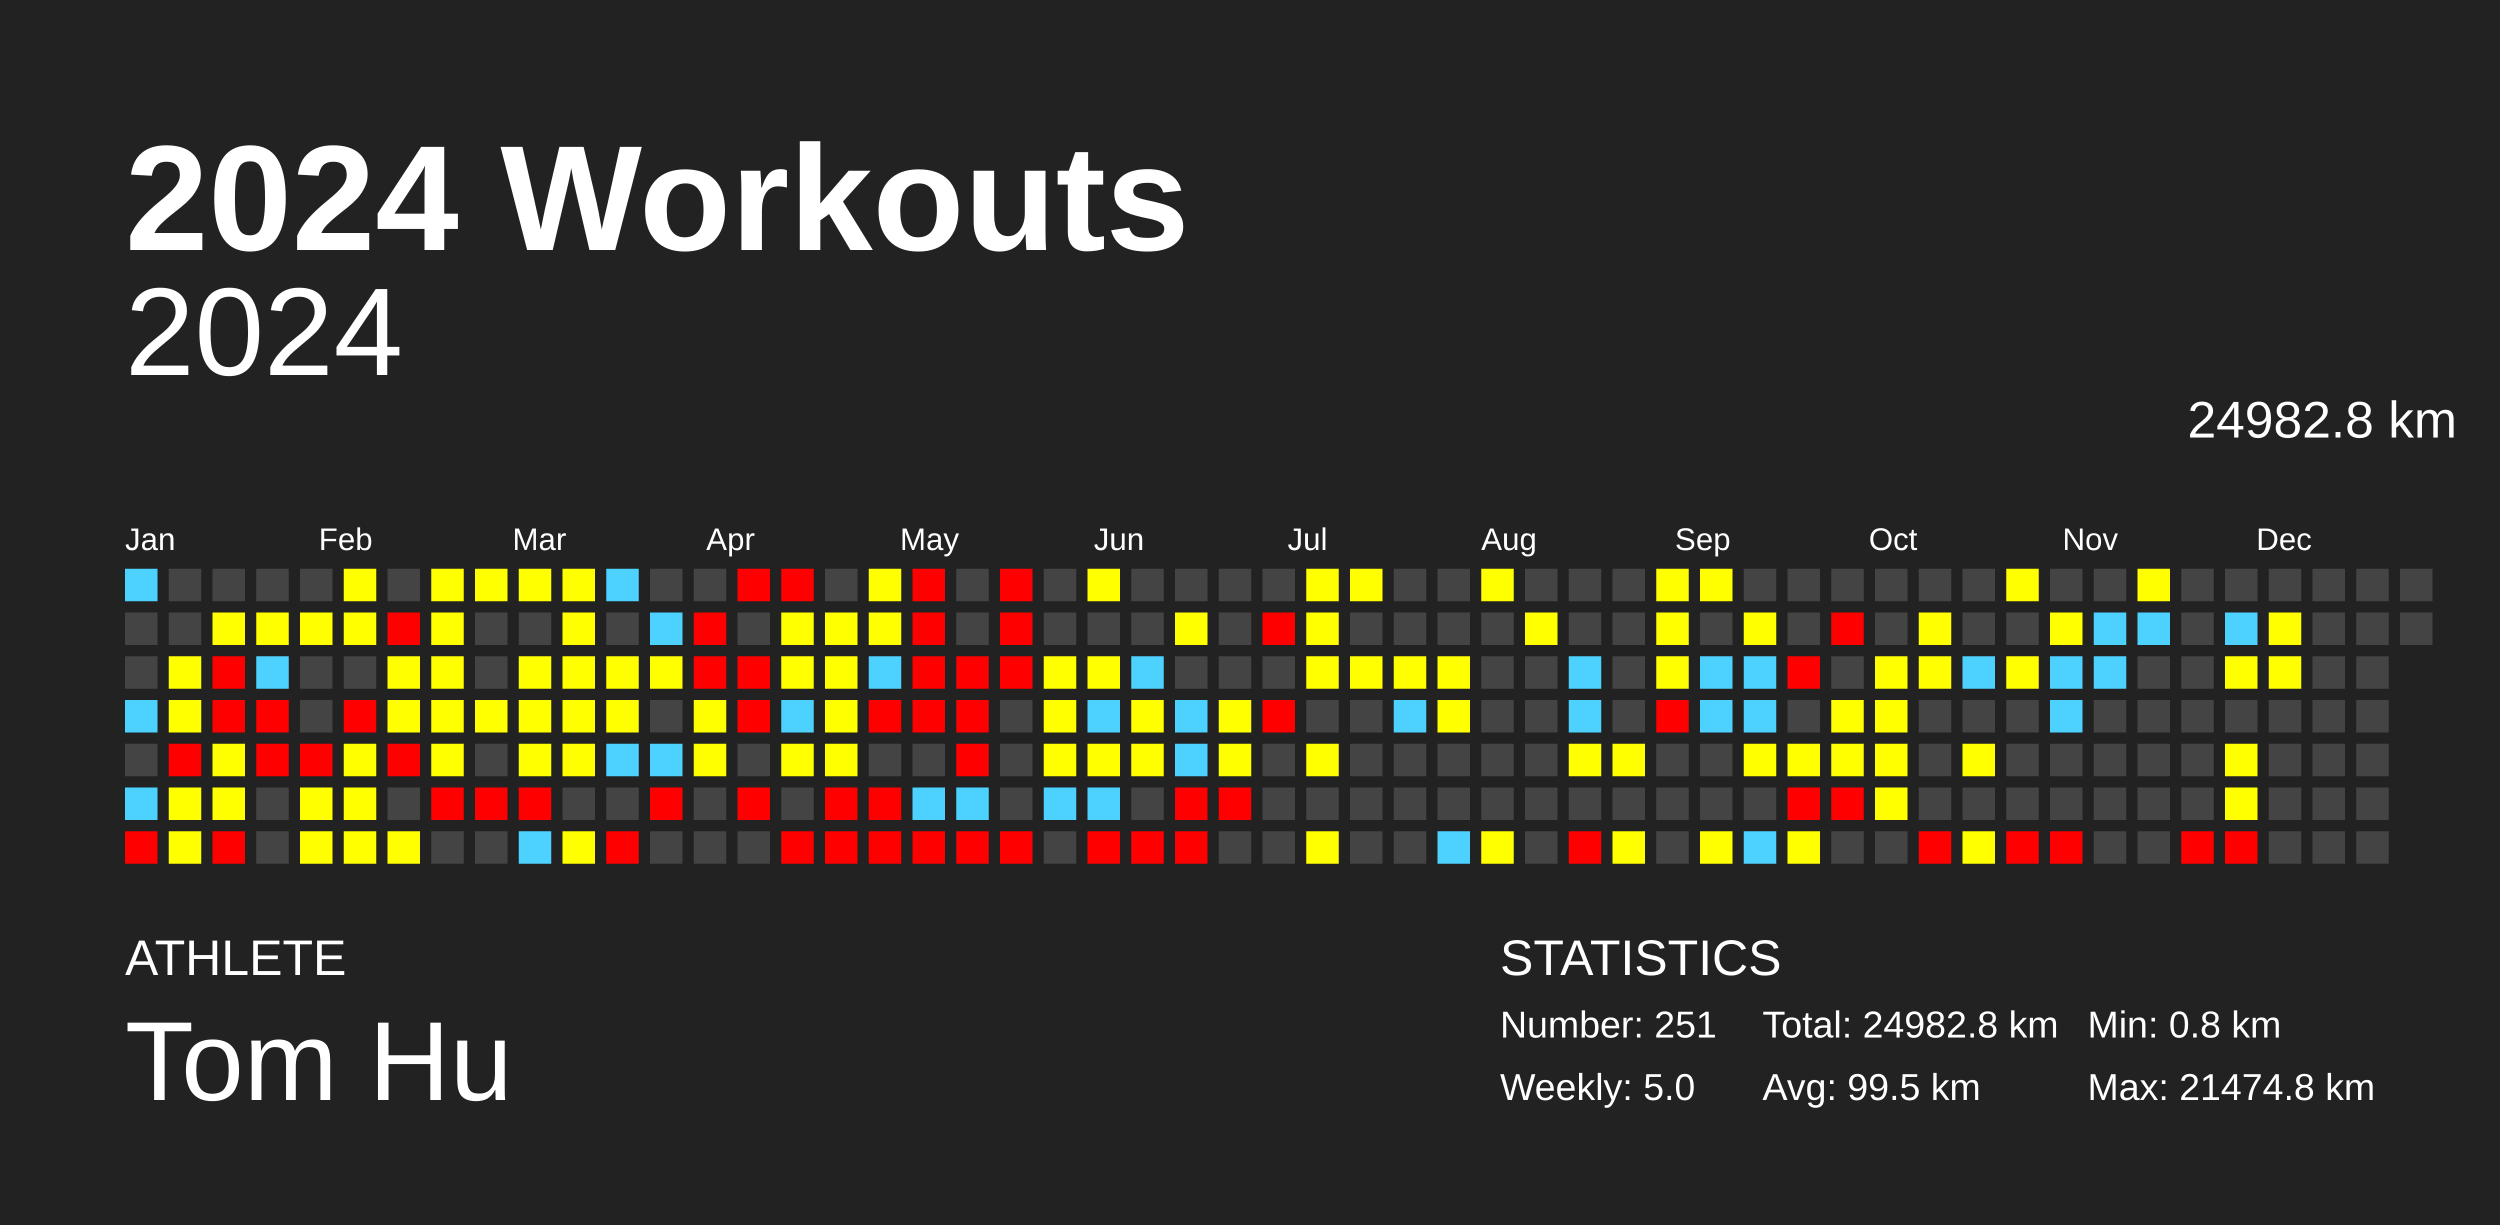
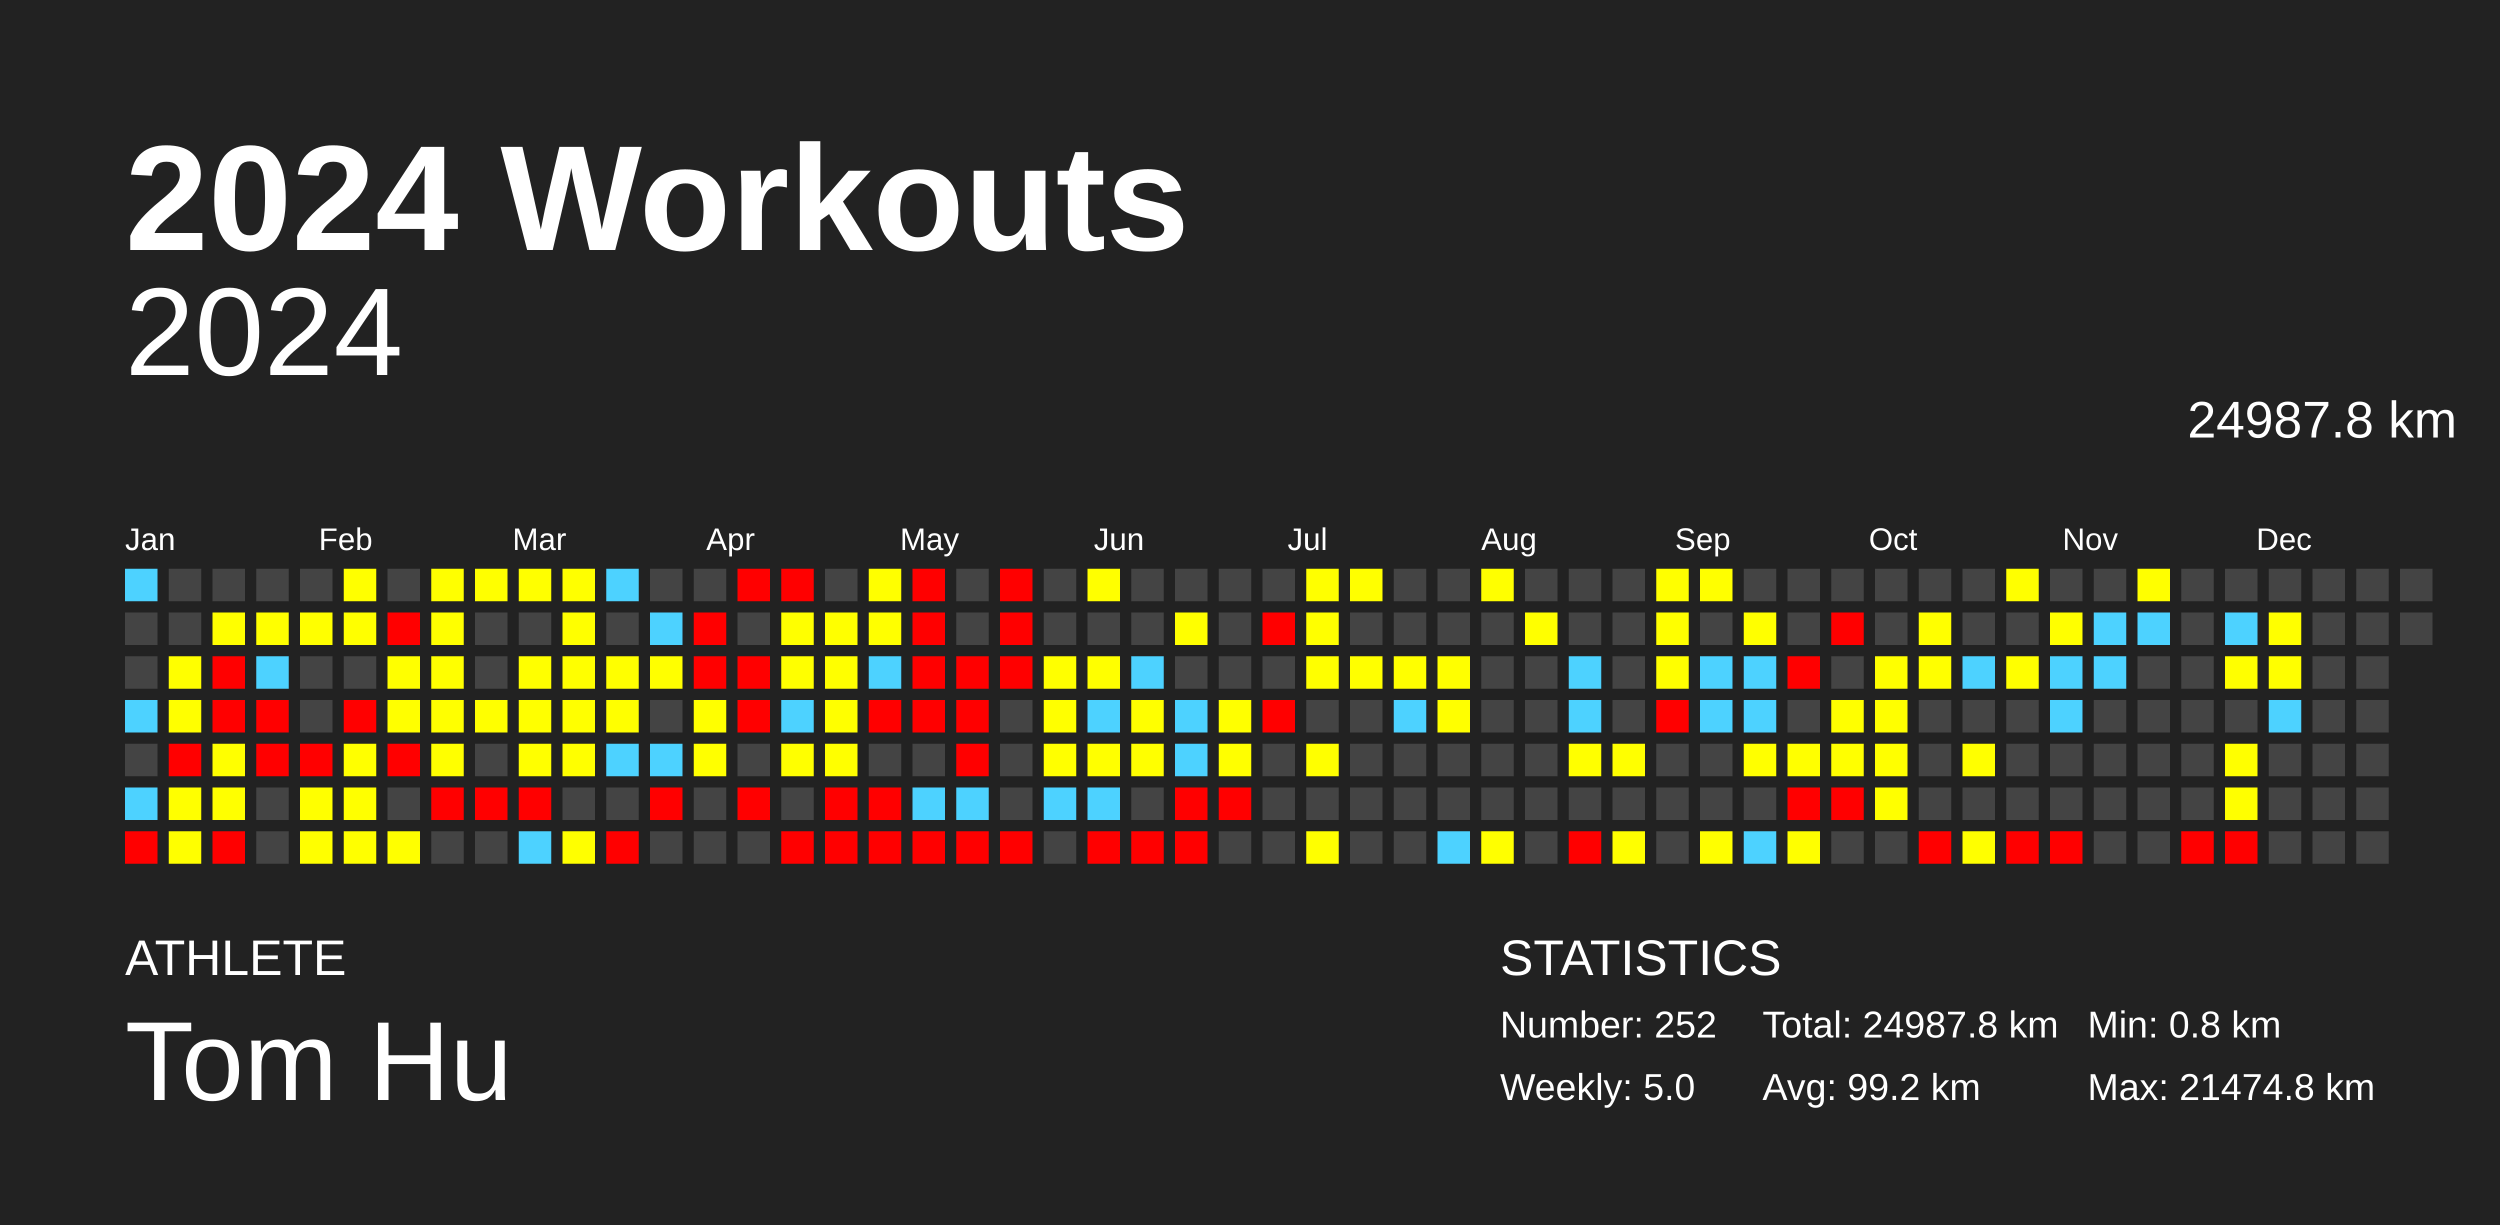
<svg xmlns="http://www.w3.org/2000/svg" baseProfile="full" height="98mm" version="1.1" viewBox="0,0,200,98" width="200mm">
  <defs />
  <rect fill="#222222" height="98" width="200" x="0" y="0" />
  <text fill="#FFFFFF" style="font-size:12px; font-family:Arial; font-weight:bold;" x="10" y="20">2024 Workouts</text>
  <text fill="#FFFFFF" style="font-size:4px; font-family:Arial" x="10" y="78">ATHLETE</text>
  <text fill="#FFFFFF" style="font-size:9px; font-family:Arial" x="10" y="88">Tom Hu</text>
  <text fill="#FFFFFF" style="font-size:4px; font-family:Arial" x="120" y="78">STATISTICS</text>
-   <text fill="#FFFFFF" style="font-size:3px; font-family:Arial" x="120" y="83">Number: 251</text>
+   <text fill="#FFFFFF" style="font-size:3px; font-family:Arial" x="120" y="83">Number: 252</text>
  <text fill="#FFFFFF" style="font-size:3px; font-family:Arial" x="120" y="88">Weekly: 5.0</text>
-   <text fill="#FFFFFF" style="font-size:3px; font-family:Arial" x="141" y="83">Total: 24982.8 km</text>
-   <text fill="#FFFFFF" style="font-size:3px; font-family:Arial" x="141" y="88">Avg: 99.5 km</text>
+   <text fill="#FFFFFF" style="font-size:3px; font-family:Arial" x="141" y="83">Total: 24987.8 km</text>
+   <text fill="#FFFFFF" style="font-size:3px; font-family:Arial" x="141" y="88">Avg: 99.2 km</text>
  <text fill="#FFFFFF" style="font-size:3px; font-family:Arial" x="167" y="83">Min: 0.8 km</text>
  <text fill="#FFFFFF" style="font-size:3px; font-family:Arial" x="167" y="88">Max: 21474.8 km</text>
  <text alignment-baseline="hanging" fill="#FFFFFF" style="font-size:10.0px; font-family:Arial;" x="10" y="30">2024</text>
-   <text alignment-baseline="hanging" fill="#FFFFFF" style="font-size:4.125px; font-family:Arial;" x="175" y="35">24982.8 km</text>
+   <text alignment-baseline="hanging" fill="#FFFFFF" style="font-size:4.125px; font-family:Arial;" x="175" y="35">24987.8 km</text>
  <text fill="#FFFFFF" style="font-size:2.5px; font-family:Arial" x="10.0" y="44">Jan</text>
  <text fill="#FFFFFF" style="font-size:2.5px; font-family:Arial" x="25.5" y="44">Feb</text>
  <text fill="#FFFFFF" style="font-size:2.5px; font-family:Arial" x="41.0" y="44">Mar</text>
  <text fill="#FFFFFF" style="font-size:2.5px; font-family:Arial" x="56.5" y="44">Apr</text>
  <text fill="#FFFFFF" style="font-size:2.5px; font-family:Arial" x="72.0" y="44">May</text>
  <text fill="#FFFFFF" style="font-size:2.5px; font-family:Arial" x="87.5" y="44">Jun</text>
  <text fill="#FFFFFF" style="font-size:2.5px; font-family:Arial" x="103.0" y="44">Jul</text>
  <text fill="#FFFFFF" style="font-size:2.5px; font-family:Arial" x="118.5" y="44">Aug</text>
  <text fill="#FFFFFF" style="font-size:2.5px; font-family:Arial" x="134.0" y="44">Sep</text>
  <text fill="#FFFFFF" style="font-size:2.5px; font-family:Arial" x="149.5" y="44">Oct</text>
  <text fill="#FFFFFF" style="font-size:2.5px; font-family:Arial" x="165.0" y="44">Nov</text>
  <text fill="#FFFFFF" style="font-size:2.5px; font-family:Arial" x="180.5" y="44">Dec</text>
  <rect fill="#4dd2ff" height="2.6" width="2.6" x="10.0" y="45.5" />
  <rect fill="#444444" height="2.6" width="2.6" x="10.0" y="49.0" />
  <rect fill="#444444" height="2.6" width="2.6" x="10.0" y="52.5" />
  <rect fill="#4dd2ff" height="2.6" width="2.6" x="10.0" y="56.0" />
  <rect fill="#444444" height="2.6" width="2.6" x="10.0" y="59.5" />
  <rect fill="#4dd2ff" height="2.6" width="2.6" x="10.0" y="63.0" />
  <rect fill="red" height="2.6" width="2.6" x="10.0" y="66.5" />
  <rect fill="#444444" height="2.6" width="2.6" x="13.5" y="45.5" />
  <rect fill="#444444" height="2.6" width="2.6" x="13.5" y="49.0" />
  <rect fill="#ffff00" height="2.6" width="2.6" x="13.5" y="52.5" />
  <rect fill="#ffff00" height="2.6" width="2.6" x="13.5" y="56.0" />
  <rect fill="red" height="2.6" width="2.6" x="13.5" y="59.5" />
  <rect fill="#ffff00" height="2.6" width="2.6" x="13.5" y="63.0" />
  <rect fill="#ffff00" height="2.6" width="2.6" x="13.5" y="66.5" />
  <rect fill="#444444" height="2.6" width="2.6" x="17.0" y="45.5" />
  <rect fill="#ffff00" height="2.6" width="2.6" x="17.0" y="49.0" />
  <rect fill="red" height="2.6" width="2.6" x="17.0" y="52.5" />
  <rect fill="red" height="2.6" width="2.6" x="17.0" y="56.0" />
  <rect fill="#ffff00" height="2.6" width="2.6" x="17.0" y="59.5" />
  <rect fill="#ffff00" height="2.6" width="2.6" x="17.0" y="63.0" />
  <rect fill="red" height="2.6" width="2.6" x="17.0" y="66.5" />
  <rect fill="#444444" height="2.6" width="2.6" x="20.5" y="45.5" />
  <rect fill="#ffff00" height="2.6" width="2.6" x="20.5" y="49.0" />
  <rect fill="#4dd2ff" height="2.6" width="2.6" x="20.5" y="52.5" />
  <rect fill="red" height="2.6" width="2.6" x="20.5" y="56.0" />
  <rect fill="red" height="2.6" width="2.6" x="20.5" y="59.5" />
  <rect fill="#444444" height="2.6" width="2.6" x="20.5" y="63.0" />
  <rect fill="#444444" height="2.6" width="2.6" x="20.5" y="66.5" />
  <rect fill="#444444" height="2.6" width="2.6" x="24.0" y="45.5" />
  <rect fill="#ffff00" height="2.6" width="2.6" x="24.0" y="49.0" />
  <rect fill="#444444" height="2.6" width="2.6" x="24.0" y="52.5" />
  <rect fill="#444444" height="2.6" width="2.6" x="24.0" y="56.0" />
  <rect fill="red" height="2.6" width="2.6" x="24.0" y="59.5" />
  <rect fill="#ffff00" height="2.6" width="2.6" x="24.0" y="63.0" />
  <rect fill="#ffff00" height="2.6" width="2.6" x="24.0" y="66.5" />
  <rect fill="#ffff00" height="2.6" width="2.6" x="27.5" y="45.5" />
  <rect fill="#ffff00" height="2.6" width="2.6" x="27.5" y="49.0" />
  <rect fill="#444444" height="2.6" width="2.6" x="27.5" y="52.5" />
  <rect fill="red" height="2.6" width="2.6" x="27.5" y="56.0" />
  <rect fill="#ffff00" height="2.6" width="2.6" x="27.5" y="59.5" />
  <rect fill="#ffff00" height="2.6" width="2.6" x="27.5" y="63.0" />
  <rect fill="#ffff00" height="2.6" width="2.6" x="27.5" y="66.5" />
  <rect fill="#444444" height="2.6" width="2.6" x="31.0" y="45.5" />
  <rect fill="red" height="2.6" width="2.6" x="31.0" y="49.0" />
  <rect fill="#ffff00" height="2.6" width="2.6" x="31.0" y="52.5" />
  <rect fill="#ffff00" height="2.6" width="2.6" x="31.0" y="56.0" />
  <rect fill="red" height="2.6" width="2.6" x="31.0" y="59.5" />
  <rect fill="#444444" height="2.6" width="2.6" x="31.0" y="63.0" />
  <rect fill="#ffff00" height="2.6" width="2.6" x="31.0" y="66.5" />
  <rect fill="#ffff00" height="2.6" width="2.6" x="34.5" y="45.5" />
  <rect fill="#ffff00" height="2.6" width="2.6" x="34.5" y="49.0" />
  <rect fill="#ffff00" height="2.6" width="2.6" x="34.5" y="52.5" />
  <rect fill="#ffff00" height="2.6" width="2.6" x="34.5" y="56.0" />
  <rect fill="#ffff00" height="2.6" width="2.6" x="34.5" y="59.5" />
  <rect fill="red" height="2.6" width="2.6" x="34.5" y="63.0" />
  <rect fill="#444444" height="2.6" width="2.6" x="34.5" y="66.5" />
  <rect fill="#ffff00" height="2.6" width="2.6" x="38.0" y="45.5" />
  <rect fill="#444444" height="2.6" width="2.6" x="38.0" y="49.0" />
  <rect fill="#444444" height="2.6" width="2.6" x="38.0" y="52.5" />
  <rect fill="#ffff00" height="2.6" width="2.6" x="38.0" y="56.0" />
  <rect fill="#444444" height="2.6" width="2.6" x="38.0" y="59.5" />
  <rect fill="red" height="2.6" width="2.6" x="38.0" y="63.0" />
  <rect fill="#444444" height="2.6" width="2.6" x="38.0" y="66.5" />
  <rect fill="#ffff00" height="2.6" width="2.6" x="41.5" y="45.5" />
  <rect fill="#444444" height="2.6" width="2.6" x="41.5" y="49.0" />
  <rect fill="#ffff00" height="2.6" width="2.6" x="41.5" y="52.5" />
  <rect fill="#ffff00" height="2.6" width="2.6" x="41.5" y="56.0" />
  <rect fill="#ffff00" height="2.6" width="2.6" x="41.5" y="59.5" />
  <rect fill="red" height="2.6" width="2.6" x="41.5" y="63.0" />
  <rect fill="#4dd2ff" height="2.6" width="2.6" x="41.5" y="66.5" />
  <rect fill="#ffff00" height="2.6" width="2.6" x="45.0" y="45.5" />
  <rect fill="#ffff00" height="2.6" width="2.6" x="45.0" y="49.0" />
  <rect fill="#ffff00" height="2.6" width="2.6" x="45.0" y="52.5" />
  <rect fill="#ffff00" height="2.6" width="2.6" x="45.0" y="56.0" />
  <rect fill="#ffff00" height="2.6" width="2.6" x="45.0" y="59.5" />
  <rect fill="#444444" height="2.6" width="2.6" x="45.0" y="63.0" />
  <rect fill="#ffff00" height="2.6" width="2.6" x="45.0" y="66.5" />
  <rect fill="#4dd2ff" height="2.6" width="2.6" x="48.5" y="45.5" />
  <rect fill="#444444" height="2.6" width="2.6" x="48.5" y="49.0" />
  <rect fill="#ffff00" height="2.6" width="2.6" x="48.5" y="52.5" />
  <rect fill="#ffff00" height="2.6" width="2.6" x="48.5" y="56.0" />
  <rect fill="#4dd2ff" height="2.6" width="2.6" x="48.5" y="59.5" />
  <rect fill="#444444" height="2.6" width="2.6" x="48.5" y="63.0" />
  <rect fill="red" height="2.6" width="2.6" x="48.5" y="66.5" />
  <rect fill="#444444" height="2.6" width="2.6" x="52.0" y="45.5" />
  <rect fill="#4dd2ff" height="2.6" width="2.6" x="52.0" y="49.0" />
  <rect fill="#ffff00" height="2.6" width="2.6" x="52.0" y="52.5" />
  <rect fill="#444444" height="2.6" width="2.6" x="52.0" y="56.0" />
  <rect fill="#4dd2ff" height="2.6" width="2.6" x="52.0" y="59.5" />
  <rect fill="red" height="2.6" width="2.6" x="52.0" y="63.0" />
  <rect fill="#444444" height="2.6" width="2.6" x="52.0" y="66.5" />
  <rect fill="#444444" height="2.6" width="2.6" x="55.5" y="45.5" />
  <rect fill="red" height="2.6" width="2.6" x="55.5" y="49.0" />
  <rect fill="red" height="2.6" width="2.6" x="55.5" y="52.5" />
  <rect fill="#ffff00" height="2.6" width="2.6" x="55.5" y="56.0" />
  <rect fill="#ffff00" height="2.6" width="2.6" x="55.5" y="59.5" />
  <rect fill="#444444" height="2.6" width="2.6" x="55.5" y="63.0" />
  <rect fill="#444444" height="2.6" width="2.6" x="55.5" y="66.5" />
  <rect fill="red" height="2.6" width="2.6" x="59.0" y="45.5" />
  <rect fill="#444444" height="2.6" width="2.6" x="59.0" y="49.0" />
  <rect fill="red" height="2.6" width="2.6" x="59.0" y="52.5" />
  <rect fill="red" height="2.6" width="2.6" x="59.0" y="56.0" />
  <rect fill="#444444" height="2.6" width="2.6" x="59.0" y="59.5" />
  <rect fill="red" height="2.6" width="2.6" x="59.0" y="63.0" />
  <rect fill="#444444" height="2.6" width="2.6" x="59.0" y="66.5" />
  <rect fill="red" height="2.6" width="2.6" x="62.5" y="45.5" />
  <rect fill="#ffff00" height="2.6" width="2.6" x="62.5" y="49.0" />
  <rect fill="#ffff00" height="2.6" width="2.6" x="62.5" y="52.5" />
  <rect fill="#4dd2ff" height="2.6" width="2.6" x="62.5" y="56.0" />
  <rect fill="#ffff00" height="2.6" width="2.6" x="62.5" y="59.5" />
  <rect fill="#444444" height="2.6" width="2.6" x="62.5" y="63.0" />
  <rect fill="red" height="2.6" width="2.6" x="62.5" y="66.5" />
  <rect fill="#444444" height="2.6" width="2.6" x="66.0" y="45.5" />
  <rect fill="#ffff00" height="2.6" width="2.6" x="66.0" y="49.0" />
  <rect fill="#ffff00" height="2.6" width="2.6" x="66.0" y="52.5" />
  <rect fill="#ffff00" height="2.6" width="2.6" x="66.0" y="56.0" />
  <rect fill="#ffff00" height="2.6" width="2.6" x="66.0" y="59.5" />
  <rect fill="red" height="2.6" width="2.6" x="66.0" y="63.0" />
  <rect fill="red" height="2.6" width="2.6" x="66.0" y="66.5" />
  <rect fill="#ffff00" height="2.6" width="2.6" x="69.5" y="45.5" />
  <rect fill="#ffff00" height="2.6" width="2.6" x="69.5" y="49.0" />
  <rect fill="#4dd2ff" height="2.6" width="2.6" x="69.5" y="52.5" />
  <rect fill="red" height="2.6" width="2.6" x="69.5" y="56.0" />
  <rect fill="#444444" height="2.6" width="2.6" x="69.5" y="59.5" />
  <rect fill="red" height="2.6" width="2.6" x="69.5" y="63.0" />
  <rect fill="red" height="2.6" width="2.6" x="69.5" y="66.5" />
  <rect fill="red" height="2.6" width="2.6" x="73.0" y="45.5" />
  <rect fill="red" height="2.6" width="2.6" x="73.0" y="49.0" />
  <rect fill="red" height="2.6" width="2.6" x="73.0" y="52.5" />
  <rect fill="red" height="2.6" width="2.6" x="73.0" y="56.0" />
  <rect fill="#444444" height="2.6" width="2.6" x="73.0" y="59.5" />
  <rect fill="#4dd2ff" height="2.6" width="2.6" x="73.0" y="63.0" />
  <rect fill="red" height="2.6" width="2.6" x="73.0" y="66.5" />
  <rect fill="#444444" height="2.6" width="2.6" x="76.5" y="45.5" />
  <rect fill="#444444" height="2.6" width="2.6" x="76.5" y="49.0" />
  <rect fill="red" height="2.6" width="2.6" x="76.5" y="52.5" />
  <rect fill="red" height="2.6" width="2.6" x="76.5" y="56.0" />
  <rect fill="red" height="2.6" width="2.6" x="76.5" y="59.5" />
  <rect fill="#4dd2ff" height="2.6" width="2.6" x="76.5" y="63.0" />
  <rect fill="red" height="2.6" width="2.6" x="76.5" y="66.5" />
  <rect fill="red" height="2.6" width="2.6" x="80.0" y="45.5" />
  <rect fill="red" height="2.6" width="2.6" x="80.0" y="49.0" />
  <rect fill="red" height="2.6" width="2.6" x="80.0" y="52.5" />
  <rect fill="#444444" height="2.6" width="2.6" x="80.0" y="56.0" />
  <rect fill="#444444" height="2.6" width="2.6" x="80.0" y="59.5" />
  <rect fill="#444444" height="2.6" width="2.6" x="80.0" y="63.0" />
  <rect fill="red" height="2.6" width="2.6" x="80.0" y="66.5" />
  <rect fill="#444444" height="2.6" width="2.6" x="83.5" y="45.5" />
  <rect fill="#444444" height="2.6" width="2.6" x="83.5" y="49.0" />
  <rect fill="#ffff00" height="2.6" width="2.6" x="83.5" y="52.5" />
  <rect fill="#ffff00" height="2.6" width="2.6" x="83.5" y="56.0" />
  <rect fill="#ffff00" height="2.6" width="2.6" x="83.5" y="59.5" />
  <rect fill="#4dd2ff" height="2.6" width="2.6" x="83.5" y="63.0" />
  <rect fill="#444444" height="2.6" width="2.6" x="83.5" y="66.5" />
  <rect fill="#ffff00" height="2.6" width="2.6" x="87.0" y="45.5" />
  <rect fill="#444444" height="2.6" width="2.6" x="87.0" y="49.0" />
  <rect fill="#ffff00" height="2.6" width="2.6" x="87.0" y="52.5" />
  <rect fill="#4dd2ff" height="2.6" width="2.6" x="87.0" y="56.0" />
  <rect fill="#ffff00" height="2.6" width="2.6" x="87.0" y="59.5" />
  <rect fill="#4dd2ff" height="2.6" width="2.6" x="87.0" y="63.0" />
  <rect fill="red" height="2.6" width="2.6" x="87.0" y="66.5" />
  <rect fill="#444444" height="2.6" width="2.6" x="90.5" y="45.5" />
  <rect fill="#444444" height="2.6" width="2.6" x="90.5" y="49.0" />
  <rect fill="#4dd2ff" height="2.6" width="2.6" x="90.5" y="52.5" />
  <rect fill="#ffff00" height="2.6" width="2.6" x="90.5" y="56.0" />
  <rect fill="#ffff00" height="2.6" width="2.6" x="90.5" y="59.5" />
  <rect fill="#444444" height="2.6" width="2.6" x="90.5" y="63.0" />
  <rect fill="red" height="2.6" width="2.6" x="90.5" y="66.5" />
  <rect fill="#444444" height="2.6" width="2.6" x="94.0" y="45.5" />
  <rect fill="#ffff00" height="2.6" width="2.6" x="94.0" y="49.0" />
  <rect fill="#444444" height="2.6" width="2.6" x="94.0" y="52.5" />
  <rect fill="#4dd2ff" height="2.6" width="2.6" x="94.0" y="56.0" />
  <rect fill="#4dd2ff" height="2.6" width="2.6" x="94.0" y="59.5" />
  <rect fill="red" height="2.6" width="2.6" x="94.0" y="63.0" />
  <rect fill="red" height="2.6" width="2.6" x="94.0" y="66.5" />
  <rect fill="#444444" height="2.6" width="2.6" x="97.5" y="45.5" />
  <rect fill="#444444" height="2.6" width="2.6" x="97.5" y="49.0" />
  <rect fill="#444444" height="2.6" width="2.6" x="97.5" y="52.5" />
  <rect fill="#ffff00" height="2.6" width="2.6" x="97.5" y="56.0" />
  <rect fill="#ffff00" height="2.6" width="2.6" x="97.5" y="59.5" />
  <rect fill="red" height="2.6" width="2.6" x="97.5" y="63.0" />
  <rect fill="#444444" height="2.6" width="2.6" x="97.5" y="66.5" />
  <rect fill="#444444" height="2.6" width="2.6" x="101.0" y="45.5" />
  <rect fill="red" height="2.6" width="2.6" x="101.0" y="49.0" />
  <rect fill="#444444" height="2.6" width="2.6" x="101.0" y="52.5" />
  <rect fill="red" height="2.6" width="2.6" x="101.0" y="56.0" />
  <rect fill="#444444" height="2.6" width="2.6" x="101.0" y="59.5" />
  <rect fill="#444444" height="2.6" width="2.6" x="101.0" y="63.0" />
  <rect fill="#444444" height="2.6" width="2.6" x="101.0" y="66.5" />
  <rect fill="#ffff00" height="2.6" width="2.6" x="104.5" y="45.5" />
  <rect fill="#ffff00" height="2.6" width="2.6" x="104.5" y="49.0" />
  <rect fill="#ffff00" height="2.6" width="2.6" x="104.5" y="52.5" />
  <rect fill="#444444" height="2.6" width="2.6" x="104.5" y="56.0" />
  <rect fill="#ffff00" height="2.6" width="2.6" x="104.5" y="59.5" />
  <rect fill="#444444" height="2.6" width="2.6" x="104.5" y="63.0" />
  <rect fill="#ffff00" height="2.6" width="2.6" x="104.5" y="66.5" />
  <rect fill="#ffff00" height="2.6" width="2.6" x="108.0" y="45.5" />
  <rect fill="#444444" height="2.6" width="2.6" x="108.0" y="49.0" />
  <rect fill="#ffff00" height="2.6" width="2.6" x="108.0" y="52.5" />
  <rect fill="#444444" height="2.6" width="2.6" x="108.0" y="56.0" />
  <rect fill="#444444" height="2.6" width="2.6" x="108.0" y="59.5" />
  <rect fill="#444444" height="2.6" width="2.6" x="108.0" y="63.0" />
  <rect fill="#444444" height="2.6" width="2.6" x="108.0" y="66.5" />
  <rect fill="#444444" height="2.6" width="2.6" x="111.5" y="45.5" />
  <rect fill="#444444" height="2.6" width="2.6" x="111.5" y="49.0" />
  <rect fill="#ffff00" height="2.6" width="2.6" x="111.5" y="52.5" />
  <rect fill="#4dd2ff" height="2.6" width="2.6" x="111.5" y="56.0" />
  <rect fill="#444444" height="2.6" width="2.6" x="111.5" y="59.5" />
  <rect fill="#444444" height="2.6" width="2.6" x="111.5" y="63.0" />
  <rect fill="#444444" height="2.6" width="2.6" x="111.5" y="66.5" />
  <rect fill="#444444" height="2.6" width="2.6" x="115.0" y="45.5" />
  <rect fill="#444444" height="2.6" width="2.6" x="115.0" y="49.0" />
  <rect fill="#ffff00" height="2.6" width="2.6" x="115.0" y="52.5" />
  <rect fill="#ffff00" height="2.6" width="2.6" x="115.0" y="56.0" />
  <rect fill="#444444" height="2.6" width="2.6" x="115.0" y="59.5" />
  <rect fill="#444444" height="2.6" width="2.6" x="115.0" y="63.0" />
  <rect fill="#4dd2ff" height="2.6" width="2.6" x="115.0" y="66.5" />
  <rect fill="#ffff00" height="2.6" width="2.6" x="118.5" y="45.5" />
  <rect fill="#444444" height="2.6" width="2.6" x="118.5" y="49.0" />
  <rect fill="#444444" height="2.6" width="2.6" x="118.5" y="52.5" />
  <rect fill="#444444" height="2.6" width="2.6" x="118.5" y="56.0" />
  <rect fill="#444444" height="2.6" width="2.6" x="118.5" y="59.5" />
  <rect fill="#444444" height="2.6" width="2.6" x="118.5" y="63.0" />
  <rect fill="#ffff00" height="2.6" width="2.6" x="118.5" y="66.5" />
  <rect fill="#444444" height="2.6" width="2.6" x="122.0" y="45.5" />
  <rect fill="#ffff00" height="2.6" width="2.6" x="122.0" y="49.0" />
  <rect fill="#444444" height="2.6" width="2.6" x="122.0" y="52.5" />
  <rect fill="#444444" height="2.6" width="2.6" x="122.0" y="56.0" />
  <rect fill="#444444" height="2.6" width="2.6" x="122.0" y="59.5" />
  <rect fill="#444444" height="2.6" width="2.6" x="122.0" y="63.0" />
  <rect fill="#444444" height="2.6" width="2.6" x="122.0" y="66.5" />
  <rect fill="#444444" height="2.6" width="2.6" x="125.5" y="45.5" />
  <rect fill="#444444" height="2.6" width="2.6" x="125.5" y="49.0" />
  <rect fill="#4dd2ff" height="2.6" width="2.6" x="125.5" y="52.5" />
  <rect fill="#4dd2ff" height="2.6" width="2.6" x="125.5" y="56.0" />
  <rect fill="#ffff00" height="2.6" width="2.6" x="125.5" y="59.5" />
  <rect fill="#444444" height="2.6" width="2.6" x="125.5" y="63.0" />
  <rect fill="red" height="2.6" width="2.6" x="125.5" y="66.5" />
  <rect fill="#444444" height="2.6" width="2.6" x="129.0" y="45.5" />
  <rect fill="#444444" height="2.6" width="2.6" x="129.0" y="49.0" />
  <rect fill="#444444" height="2.6" width="2.6" x="129.0" y="52.5" />
  <rect fill="#444444" height="2.6" width="2.6" x="129.0" y="56.0" />
  <rect fill="#ffff00" height="2.6" width="2.6" x="129.0" y="59.5" />
  <rect fill="#444444" height="2.6" width="2.6" x="129.0" y="63.0" />
  <rect fill="#ffff00" height="2.6" width="2.6" x="129.0" y="66.5" />
  <rect fill="#ffff00" height="2.6" width="2.6" x="132.5" y="45.5" />
  <rect fill="#ffff00" height="2.6" width="2.6" x="132.5" y="49.0" />
  <rect fill="#ffff00" height="2.6" width="2.6" x="132.5" y="52.5" />
  <rect fill="red" height="2.6" width="2.6" x="132.5" y="56.0" />
  <rect fill="#444444" height="2.6" width="2.6" x="132.5" y="59.5" />
  <rect fill="#444444" height="2.6" width="2.6" x="132.5" y="63.0" />
  <rect fill="#444444" height="2.6" width="2.6" x="132.5" y="66.5" />
  <rect fill="#ffff00" height="2.6" width="2.6" x="136.0" y="45.5" />
  <rect fill="#444444" height="2.6" width="2.6" x="136.0" y="49.0" />
  <rect fill="#4dd2ff" height="2.6" width="2.6" x="136.0" y="52.5" />
  <rect fill="#4dd2ff" height="2.6" width="2.6" x="136.0" y="56.0" />
  <rect fill="#444444" height="2.6" width="2.6" x="136.0" y="59.5" />
  <rect fill="#444444" height="2.6" width="2.6" x="136.0" y="63.0" />
  <rect fill="#ffff00" height="2.6" width="2.6" x="136.0" y="66.5" />
  <rect fill="#444444" height="2.6" width="2.6" x="139.5" y="45.5" />
  <rect fill="#ffff00" height="2.6" width="2.6" x="139.5" y="49.0" />
  <rect fill="#4dd2ff" height="2.6" width="2.6" x="139.5" y="52.5" />
  <rect fill="#4dd2ff" height="2.6" width="2.6" x="139.5" y="56.0" />
  <rect fill="#ffff00" height="2.6" width="2.6" x="139.5" y="59.5" />
  <rect fill="#444444" height="2.6" width="2.6" x="139.5" y="63.0" />
  <rect fill="#4dd2ff" height="2.6" width="2.6" x="139.5" y="66.5" />
  <rect fill="#444444" height="2.6" width="2.6" x="143.0" y="45.5" />
  <rect fill="#444444" height="2.6" width="2.6" x="143.0" y="49.0" />
  <rect fill="red" height="2.6" width="2.6" x="143.0" y="52.5" />
  <rect fill="#444444" height="2.6" width="2.6" x="143.0" y="56.0" />
  <rect fill="#ffff00" height="2.6" width="2.6" x="143.0" y="59.5" />
  <rect fill="red" height="2.6" width="2.6" x="143.0" y="63.0" />
  <rect fill="#ffff00" height="2.6" width="2.6" x="143.0" y="66.5" />
  <rect fill="#444444" height="2.6" width="2.6" x="146.5" y="45.5" />
  <rect fill="red" height="2.6" width="2.6" x="146.5" y="49.0" />
  <rect fill="#444444" height="2.6" width="2.6" x="146.5" y="52.5" />
  <rect fill="#ffff00" height="2.6" width="2.6" x="146.5" y="56.0" />
  <rect fill="#ffff00" height="2.6" width="2.6" x="146.5" y="59.5" />
  <rect fill="red" height="2.6" width="2.6" x="146.5" y="63.0" />
  <rect fill="#444444" height="2.6" width="2.6" x="146.5" y="66.5" />
  <rect fill="#444444" height="2.6" width="2.6" x="150.0" y="45.5" />
  <rect fill="#444444" height="2.6" width="2.6" x="150.0" y="49.0" />
  <rect fill="#ffff00" height="2.6" width="2.6" x="150.0" y="52.5" />
  <rect fill="#ffff00" height="2.6" width="2.6" x="150.0" y="56.0" />
  <rect fill="#ffff00" height="2.6" width="2.6" x="150.0" y="59.5" />
  <rect fill="#ffff00" height="2.6" width="2.6" x="150.0" y="63.0" />
  <rect fill="#444444" height="2.6" width="2.6" x="150.0" y="66.5" />
  <rect fill="#444444" height="2.6" width="2.6" x="153.5" y="45.5" />
  <rect fill="#ffff00" height="2.6" width="2.6" x="153.5" y="49.0" />
  <rect fill="#ffff00" height="2.6" width="2.6" x="153.5" y="52.5" />
  <rect fill="#444444" height="2.6" width="2.6" x="153.5" y="56.0" />
  <rect fill="#444444" height="2.6" width="2.6" x="153.5" y="59.5" />
  <rect fill="#444444" height="2.6" width="2.6" x="153.5" y="63.0" />
  <rect fill="red" height="2.6" width="2.6" x="153.5" y="66.5" />
  <rect fill="#444444" height="2.6" width="2.6" x="157.0" y="45.5" />
  <rect fill="#444444" height="2.6" width="2.6" x="157.0" y="49.0" />
  <rect fill="#4dd2ff" height="2.6" width="2.6" x="157.0" y="52.5" />
  <rect fill="#444444" height="2.6" width="2.6" x="157.0" y="56.0" />
  <rect fill="#ffff00" height="2.6" width="2.6" x="157.0" y="59.5" />
  <rect fill="#444444" height="2.6" width="2.6" x="157.0" y="63.0" />
  <rect fill="#ffff00" height="2.6" width="2.6" x="157.0" y="66.5" />
  <rect fill="#ffff00" height="2.6" width="2.6" x="160.5" y="45.5" />
  <rect fill="#444444" height="2.6" width="2.6" x="160.5" y="49.0" />
  <rect fill="#ffff00" height="2.6" width="2.6" x="160.5" y="52.5" />
  <rect fill="#444444" height="2.6" width="2.6" x="160.5" y="56.0" />
  <rect fill="#444444" height="2.6" width="2.6" x="160.5" y="59.5" />
  <rect fill="#444444" height="2.6" width="2.6" x="160.5" y="63.0" />
  <rect fill="red" height="2.6" width="2.6" x="160.5" y="66.5" />
  <rect fill="#444444" height="2.6" width="2.6" x="164.0" y="45.5" />
  <rect fill="#ffff00" height="2.6" width="2.6" x="164.0" y="49.0" />
  <rect fill="#4dd2ff" height="2.6" width="2.6" x="164.0" y="52.5" />
  <rect fill="#4dd2ff" height="2.6" width="2.6" x="164.0" y="56.0" />
  <rect fill="#444444" height="2.6" width="2.6" x="164.0" y="59.5" />
  <rect fill="#444444" height="2.6" width="2.6" x="164.0" y="63.0" />
  <rect fill="red" height="2.6" width="2.6" x="164.0" y="66.5" />
  <rect fill="#444444" height="2.6" width="2.6" x="167.5" y="45.5" />
  <rect fill="#4dd2ff" height="2.6" width="2.6" x="167.5" y="49.0" />
  <rect fill="#4dd2ff" height="2.6" width="2.6" x="167.5" y="52.5" />
  <rect fill="#444444" height="2.6" width="2.6" x="167.5" y="56.0" />
  <rect fill="#444444" height="2.6" width="2.6" x="167.5" y="59.5" />
  <rect fill="#444444" height="2.6" width="2.6" x="167.5" y="63.0" />
  <rect fill="#444444" height="2.6" width="2.6" x="167.5" y="66.5" />
  <rect fill="#ffff00" height="2.6" width="2.6" x="171.0" y="45.5" />
  <rect fill="#4dd2ff" height="2.6" width="2.6" x="171.0" y="49.0" />
  <rect fill="#444444" height="2.6" width="2.6" x="171.0" y="52.5" />
  <rect fill="#444444" height="2.6" width="2.6" x="171.0" y="56.0" />
  <rect fill="#444444" height="2.6" width="2.6" x="171.0" y="59.5" />
  <rect fill="#444444" height="2.6" width="2.6" x="171.0" y="63.0" />
  <rect fill="#444444" height="2.6" width="2.6" x="171.0" y="66.5" />
  <rect fill="#444444" height="2.6" width="2.6" x="174.5" y="45.5" />
  <rect fill="#444444" height="2.6" width="2.6" x="174.5" y="49.0" />
  <rect fill="#444444" height="2.6" width="2.6" x="174.5" y="52.5" />
  <rect fill="#444444" height="2.6" width="2.6" x="174.5" y="56.0" />
  <rect fill="#444444" height="2.6" width="2.6" x="174.5" y="59.5" />
  <rect fill="#444444" height="2.6" width="2.6" x="174.5" y="63.0" />
  <rect fill="red" height="2.6" width="2.6" x="174.5" y="66.5" />
  <rect fill="#444444" height="2.6" width="2.6" x="178.0" y="45.5" />
  <rect fill="#4dd2ff" height="2.6" width="2.6" x="178.0" y="49.0" />
  <rect fill="#ffff00" height="2.6" width="2.6" x="178.0" y="52.5" />
  <rect fill="#444444" height="2.6" width="2.6" x="178.0" y="56.0" />
  <rect fill="#ffff00" height="2.6" width="2.6" x="178.0" y="59.5" />
  <rect fill="#ffff00" height="2.6" width="2.6" x="178.0" y="63.0" />
  <rect fill="red" height="2.6" width="2.6" x="178.0" y="66.5" />
  <rect fill="#444444" height="2.6" width="2.6" x="181.5" y="45.5" />
  <rect fill="#ffff00" height="2.6" width="2.6" x="181.5" y="49.0" />
  <rect fill="#ffff00" height="2.6" width="2.6" x="181.5" y="52.5" />
-   <rect fill="#444444" height="2.6" width="2.6" x="181.5" y="56.0" />
+   <rect fill="#4dd2ff" height="2.6" width="2.6" x="181.5" y="56.0" />
  <rect fill="#444444" height="2.6" width="2.6" x="181.5" y="59.5" />
  <rect fill="#444444" height="2.6" width="2.6" x="181.5" y="63.0" />
  <rect fill="#444444" height="2.6" width="2.6" x="181.5" y="66.5" />
  <rect fill="#444444" height="2.6" width="2.6" x="185.0" y="45.5" />
  <rect fill="#444444" height="2.6" width="2.6" x="185.0" y="49.0" />
  <rect fill="#444444" height="2.6" width="2.6" x="185.0" y="52.5" />
  <rect fill="#444444" height="2.6" width="2.6" x="185.0" y="56.0" />
  <rect fill="#444444" height="2.6" width="2.6" x="185.0" y="59.5" />
  <rect fill="#444444" height="2.6" width="2.6" x="185.0" y="63.0" />
  <rect fill="#444444" height="2.6" width="2.6" x="185.0" y="66.5" />
  <rect fill="#444444" height="2.6" width="2.6" x="188.5" y="45.5" />
  <rect fill="#444444" height="2.6" width="2.6" x="188.5" y="49.0" />
  <rect fill="#444444" height="2.6" width="2.6" x="188.5" y="52.5" />
  <rect fill="#444444" height="2.6" width="2.6" x="188.5" y="56.0" />
  <rect fill="#444444" height="2.6" width="2.6" x="188.5" y="59.5" />
  <rect fill="#444444" height="2.6" width="2.6" x="188.5" y="63.0" />
  <rect fill="#444444" height="2.6" width="2.6" x="188.5" y="66.5" />
  <rect fill="#444444" height="2.6" width="2.6" x="192.0" y="45.5" />
  <rect fill="#444444" height="2.6" width="2.6" x="192.0" y="49.0" />
</svg>
